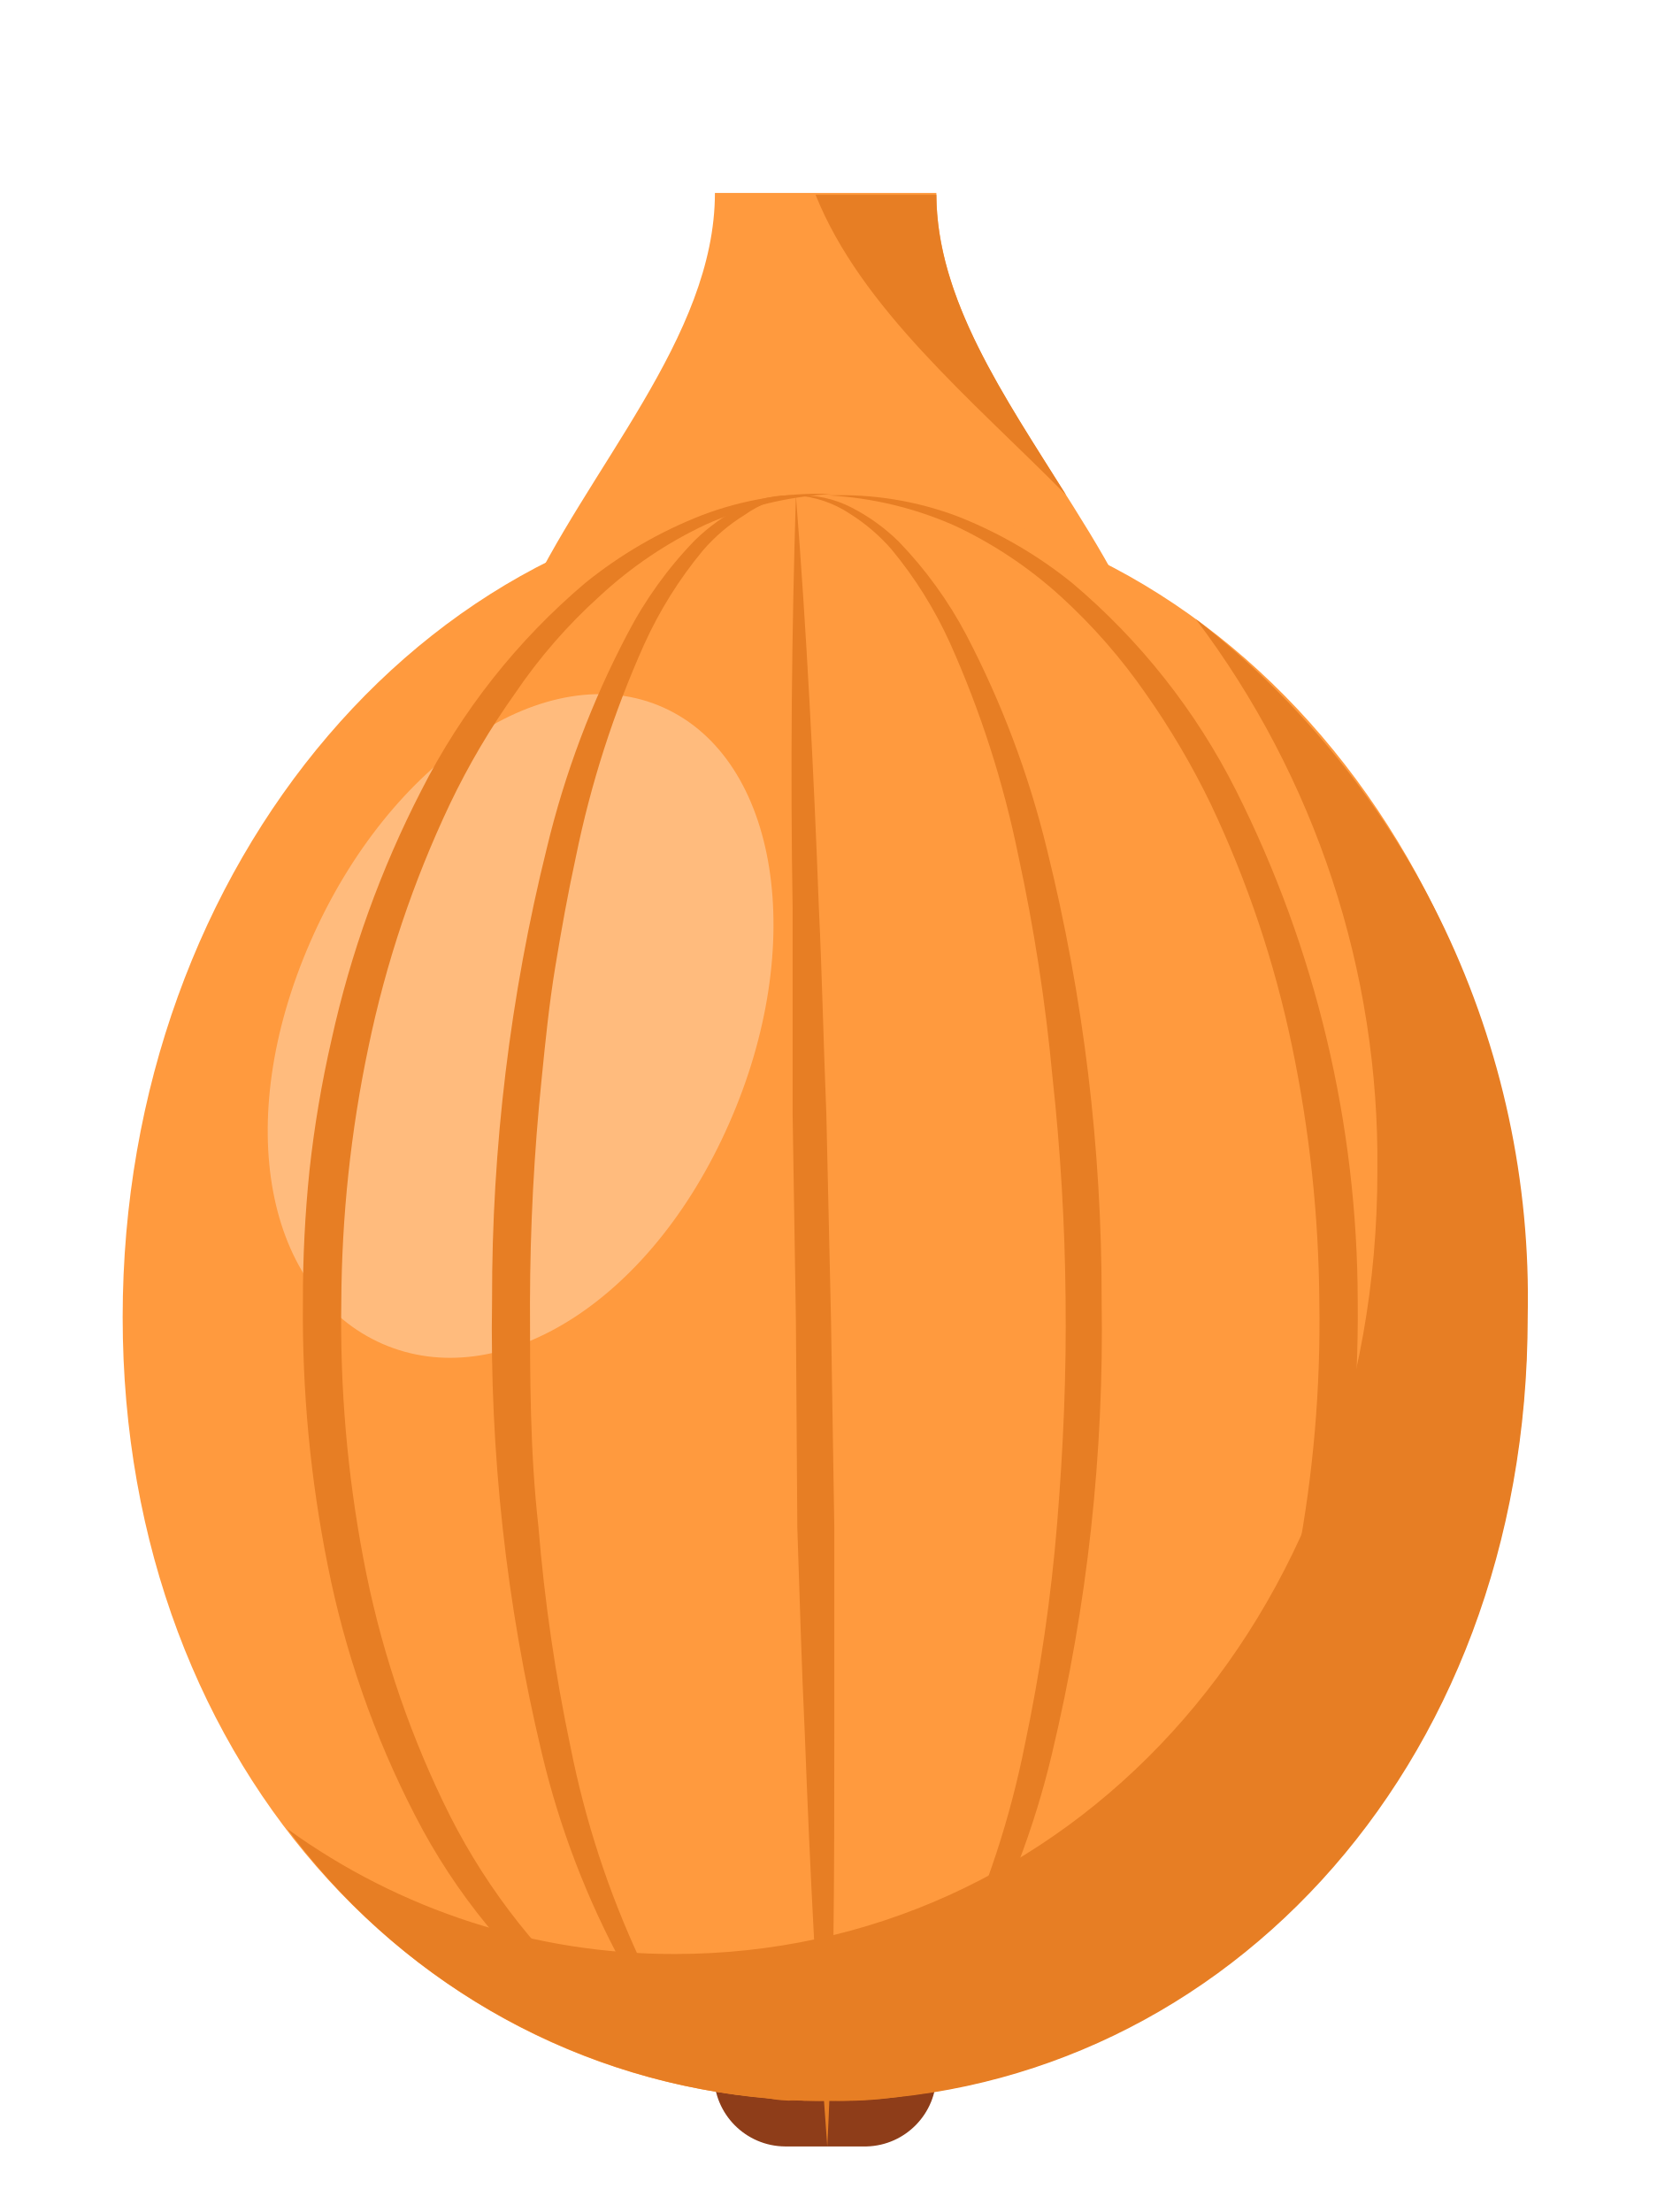
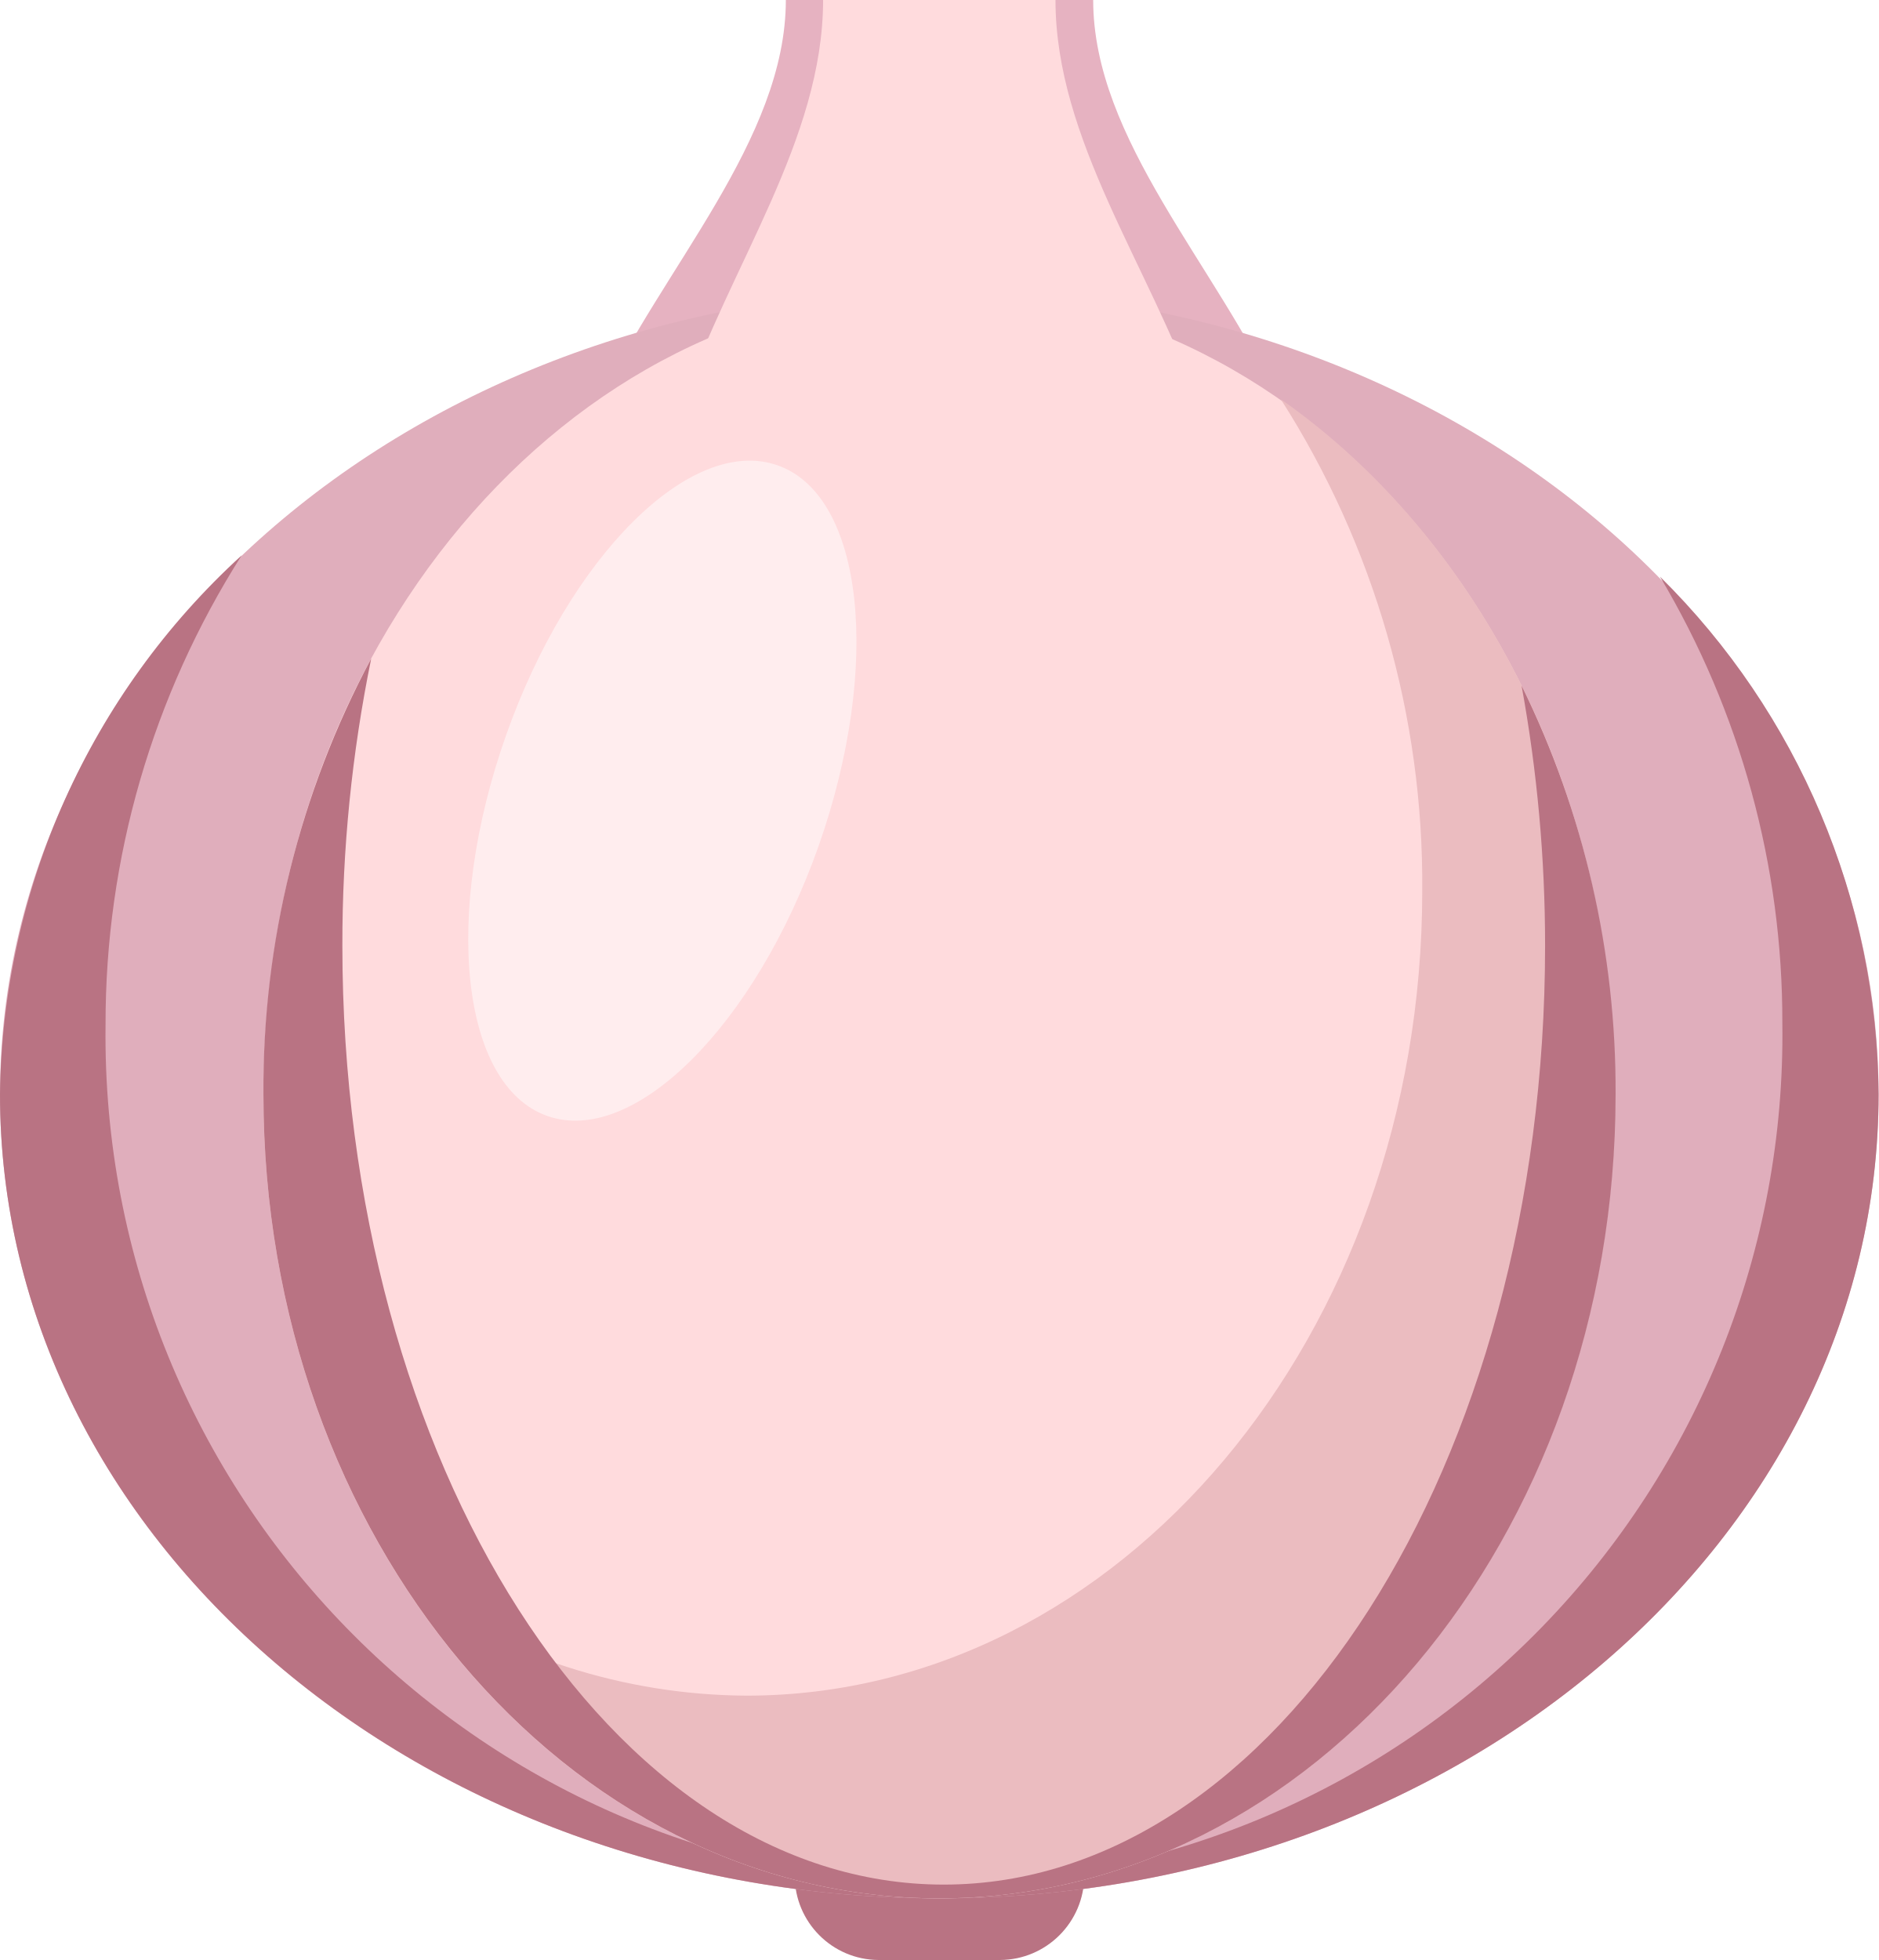
- <svg xmlns="http://www.w3.org/2000/svg" id="Layer_1" data-name="Layer 1" viewBox="0 0 35.39 47.24">
+ <svg xmlns="http://www.w3.org/2000/svg" viewBox="0 0 42.36 44.19">
  <defs>
-     <style>.cls-1{fill:#8e3d19;}.cls-2{fill:#ff9a3e;}.cls-3{fill:#e77e24;}.cls-4{fill:#ffbb7d;}</style>
+     <style>.cls-1{fill:#e6b2c1;}.cls-2{fill:#b97383;}.cls-3{fill:#e0aebc;}.cls-4{fill:#ffdbdd;}.cls-5{fill:#ffedee;}.cls-6{fill:#ebbcc0;}</style>
  </defs>
-   <path class="cls-1" d="M18.51,45.84H16.77a1.53,1.53,0,0,1-1.52-1.53h0a1.53,1.53,0,0,1,1.52-1.52h1.74A1.53,1.53,0,0,1,20,44.31h0A1.53,1.53,0,0,1,18.51,45.84Z" />
-   <path class="cls-2" d="M24.16,13a37.09,37.09,0,0,1-13,0c1.37-3,4.11-5.79,4.11-8.88H20C20,7.25,22.78,10.08,24.16,13Z" />
-   <path class="cls-3" d="M23.87,12.46c-.79.35-1.6.67-2.42,1,.91-.09,1.81-.22,2.71-.38Zm-1.1-1.89C21.46,8.47,20,6.38,20,4.16H17.42C18.39,6.58,20.74,8.52,22.77,10.57Z" />
-   <path class="cls-2" d="M32.62,28.13c0,9.69-6.71,16.73-15,16.73s-15-7-15-16.73,6.71-17.55,15-17.55S32.62,18.43,32.62,28.13Z" />
-   <path class="cls-3" d="M25.54,13.22A19.22,19.22,0,0,1,29.42,25c0,9.69-6.71,16.73-15,16.73a14.06,14.06,0,0,1-8.28-2.67,14.33,14.33,0,0,0,11.49,5.81c8.27,0,15-7,15-16.73A18.36,18.36,0,0,0,25.54,13.22Z" />
-   <path class="cls-4" d="M15.57,24c-1.7,3.86-4.93,5.78-7.4,4.7S4.93,24,6.63,20.11s5.07-6.11,7.54-5S17.26,20.18,15.57,24Z" />
-   <path class="cls-3" d="M17.7,44.86a7.64,7.64,0,0,1-2.76-.4,9.51,9.51,0,0,1-2.49-1.34,13.17,13.17,0,0,1-3.59-4.36A20.18,20.18,0,0,1,7,33.43a27.23,27.23,0,0,1-.53-5.62A26.71,26.71,0,0,1,6.61,25a24.25,24.25,0,0,1,.47-2.79A21.91,21.91,0,0,1,9,16.88a14.23,14.23,0,0,1,3.5-4.43A9.38,9.38,0,0,1,15,11a7,7,0,0,1,2.75-.45,7.64,7.64,0,0,0-2.67.65,8.88,8.88,0,0,0-2.27,1.53A11.36,11.36,0,0,0,11,14.81a15.89,15.89,0,0,0-1.39,2.36,23,23,0,0,0-1.74,5.19,27,27,0,0,0-.58,5.45,27.07,27.07,0,0,0,.47,5.47,20.91,20.91,0,0,0,1.7,5.19,13.55,13.55,0,0,0,3.27,4.34A9.28,9.28,0,0,0,15,44.25,8.23,8.23,0,0,0,17.7,44.86Z" />
-   <path class="cls-3" d="M17.7,10.58a7.05,7.05,0,0,1,2.76.45,9.33,9.33,0,0,1,2.44,1.42,14.08,14.08,0,0,1,3.5,4.43A24.37,24.37,0,0,1,29,27.81a27.23,27.23,0,0,1-.53,5.62,20.18,20.18,0,0,1-1.9,5.33A13.17,13.17,0,0,1,23,43.12a9.23,9.23,0,0,1-2.49,1.34,7.69,7.69,0,0,1-2.77.4,8.23,8.23,0,0,0,2.69-.61,8.94,8.94,0,0,0,2.32-1.44A13.4,13.4,0,0,0,26,38.47a20.53,20.53,0,0,0,1.71-5.19,27.07,27.07,0,0,0,.47-5.47,27.71,27.71,0,0,0-.58-5.45,23,23,0,0,0-1.74-5.19,16.8,16.8,0,0,0-1.39-2.36,12.2,12.2,0,0,0-1.8-2.06,9.11,9.11,0,0,0-2.27-1.52A7.69,7.69,0,0,0,17.7,10.58Z" />
-   <path class="cls-3" d="M17,44.86a2.55,2.55,0,0,1-1.18-.24,3.92,3.92,0,0,1-1-.68A7.6,7.6,0,0,1,13.32,42a18.37,18.37,0,0,1-1.75-4.57,38.86,38.86,0,0,1-1.06-9.67,39.76,39.76,0,0,1,1.17-9.65,19.7,19.7,0,0,1,1.72-4.57,8.51,8.51,0,0,1,1.44-2,4.17,4.17,0,0,1,1-.72A2.34,2.34,0,0,1,17,10.58,2.33,2.33,0,0,0,15.9,11a3.81,3.81,0,0,0-.89.76,8.89,8.89,0,0,0-1.25,2,21.67,21.67,0,0,0-1.46,4.54c-.17.78-.31,1.56-.44,2.35s-.21,1.58-.29,2.38a47.52,47.52,0,0,0-.25,4.78c0,1.6,0,3.2.18,4.79a37.7,37.7,0,0,0,.69,4.73,19.94,19.94,0,0,0,1.48,4.52c.17.36.37.7.57,1a8.06,8.06,0,0,0,.73.93A3.16,3.16,0,0,0,17,44.86Z" />
-   <path class="cls-3" d="M17,10.58a2.35,2.35,0,0,1,1.19.26,4.12,4.12,0,0,1,1,.72,8.77,8.77,0,0,1,1.45,2,20.16,20.16,0,0,1,1.72,4.57,39.76,39.76,0,0,1,1.17,9.65,38.86,38.86,0,0,1-1.06,9.67A18.37,18.37,0,0,1,20.73,42a7.6,7.6,0,0,1-1.49,1.94,3.92,3.92,0,0,1-1,.68,2.57,2.57,0,0,1-1.19.24,3.16,3.16,0,0,0,2.06-1.08,7.83,7.83,0,0,0,1.3-2,19.94,19.94,0,0,0,1.48-4.52,37.7,37.7,0,0,0,.69-4.73c.13-1.59.2-3.19.18-4.79A47.52,47.52,0,0,0,22.48,23a39.73,39.73,0,0,0-.73-4.73,21.67,21.67,0,0,0-1.46-4.54,8.89,8.89,0,0,0-1.25-2,4,4,0,0,0-.89-.76A2.37,2.37,0,0,0,17,10.58Z" />
-   <path class="cls-3" d="M17,10.58c.23,2.93.38,5.87.49,8.8.07,1.47.1,2.94.16,4.41l.1,4.41.07,4.41c0,1.47,0,2.93,0,4.4,0,2.94,0,5.88-.15,8.83-.22-2.94-.37-5.88-.48-8.81-.07-1.47-.11-2.94-.16-4.41L17,28.21l-.07-4.4c0-1.47,0-2.94,0-4.41C16.88,16.46,16.91,13.52,17,10.58Z" />
+   <g id="Layer_2" data-name="Layer 2">
+     <g id="Layer_1-2" data-name="Layer 1">
+       <path class="cls-1" d="M28.84,9.06a42.86,42.86,0,0,1-15.32,0c1.4-3,4.2-5.91,4.2-9.06h6.93C24.65,3.15,27.44,6,28.84,9.06Z" />
+       <path class="cls-2" d="M22.55,44.19H19.81a1.9,1.9,0,0,1-1.89-1.9h0a1.9,1.9,0,0,1,1.89-1.9h2.74a1.91,1.91,0,0,1,1.9,1.9h0A1.91,1.91,0,0,1,22.55,44.19Z" />
+       <ellipse class="cls-3" cx="21.18" cy="24.67" rx="21.18" ry="18.13" />
+       <path class="cls-2" d="M37.43,13a19.59,19.59,0,0,1,2.76,10.07A19.15,19.15,0,0,1,21.28,42.48,19.14,19.14,0,0,1,2.38,23.11,19.66,19.66,0,0,1,5.45,12.52,16.72,16.72,0,0,0,0,24.67c0,10,9.48,18.13,21.18,18.13s21.18-8.12,21.18-18.13A16.57,16.57,0,0,0,37.43,13Z" />
+       <ellipse class="cls-4" cx="21.18" cy="24.67" rx="15.24" ry="18.13" />
+       <path class="cls-5" d="M18.46,19.07c-1.43,4.05-4.17,6.78-6.12,6.09s-2.36-4.53-.93-8.58,4.17-6.77,6.12-6.09S19.89,15,18.46,19.07Z" />
+       <path class="cls-6" d="M28.88,9a20.29,20.29,0,0,1,3.19,11.09c0,10-6.82,18.14-15.24,18.14a13.43,13.43,0,0,1-7.7-2.48c2.79,4.28,7.15,7,12,7,8.42,0,15.25-8.12,15.25-18.13C36.43,18,33.39,12.16,28.88,9Z" />
+       <path class="cls-2" d="M34.31,15.46a32.58,32.58,0,0,1,.53,5.86c0,11.69-6.07,21.17-13.56,21.17S7.72,33,7.72,21.32a32.11,32.11,0,0,1,.65-6.47,20.55,20.55,0,0,0-2.43,9.82c0,10,6.82,18.13,15.24,18.13s15.25-8.12,15.25-18.13A20.7,20.7,0,0,0,34.31,15.46Z" />
+       <path class="cls-4" d="M27,9.06a24.68,24.68,0,0,1-11.59,0C16.45,6,18.56,3.15,18.56,0H23.8C23.8,3.15,25.92,6,27,9.06Z" />
+     </g>
+   </g>
</svg>
